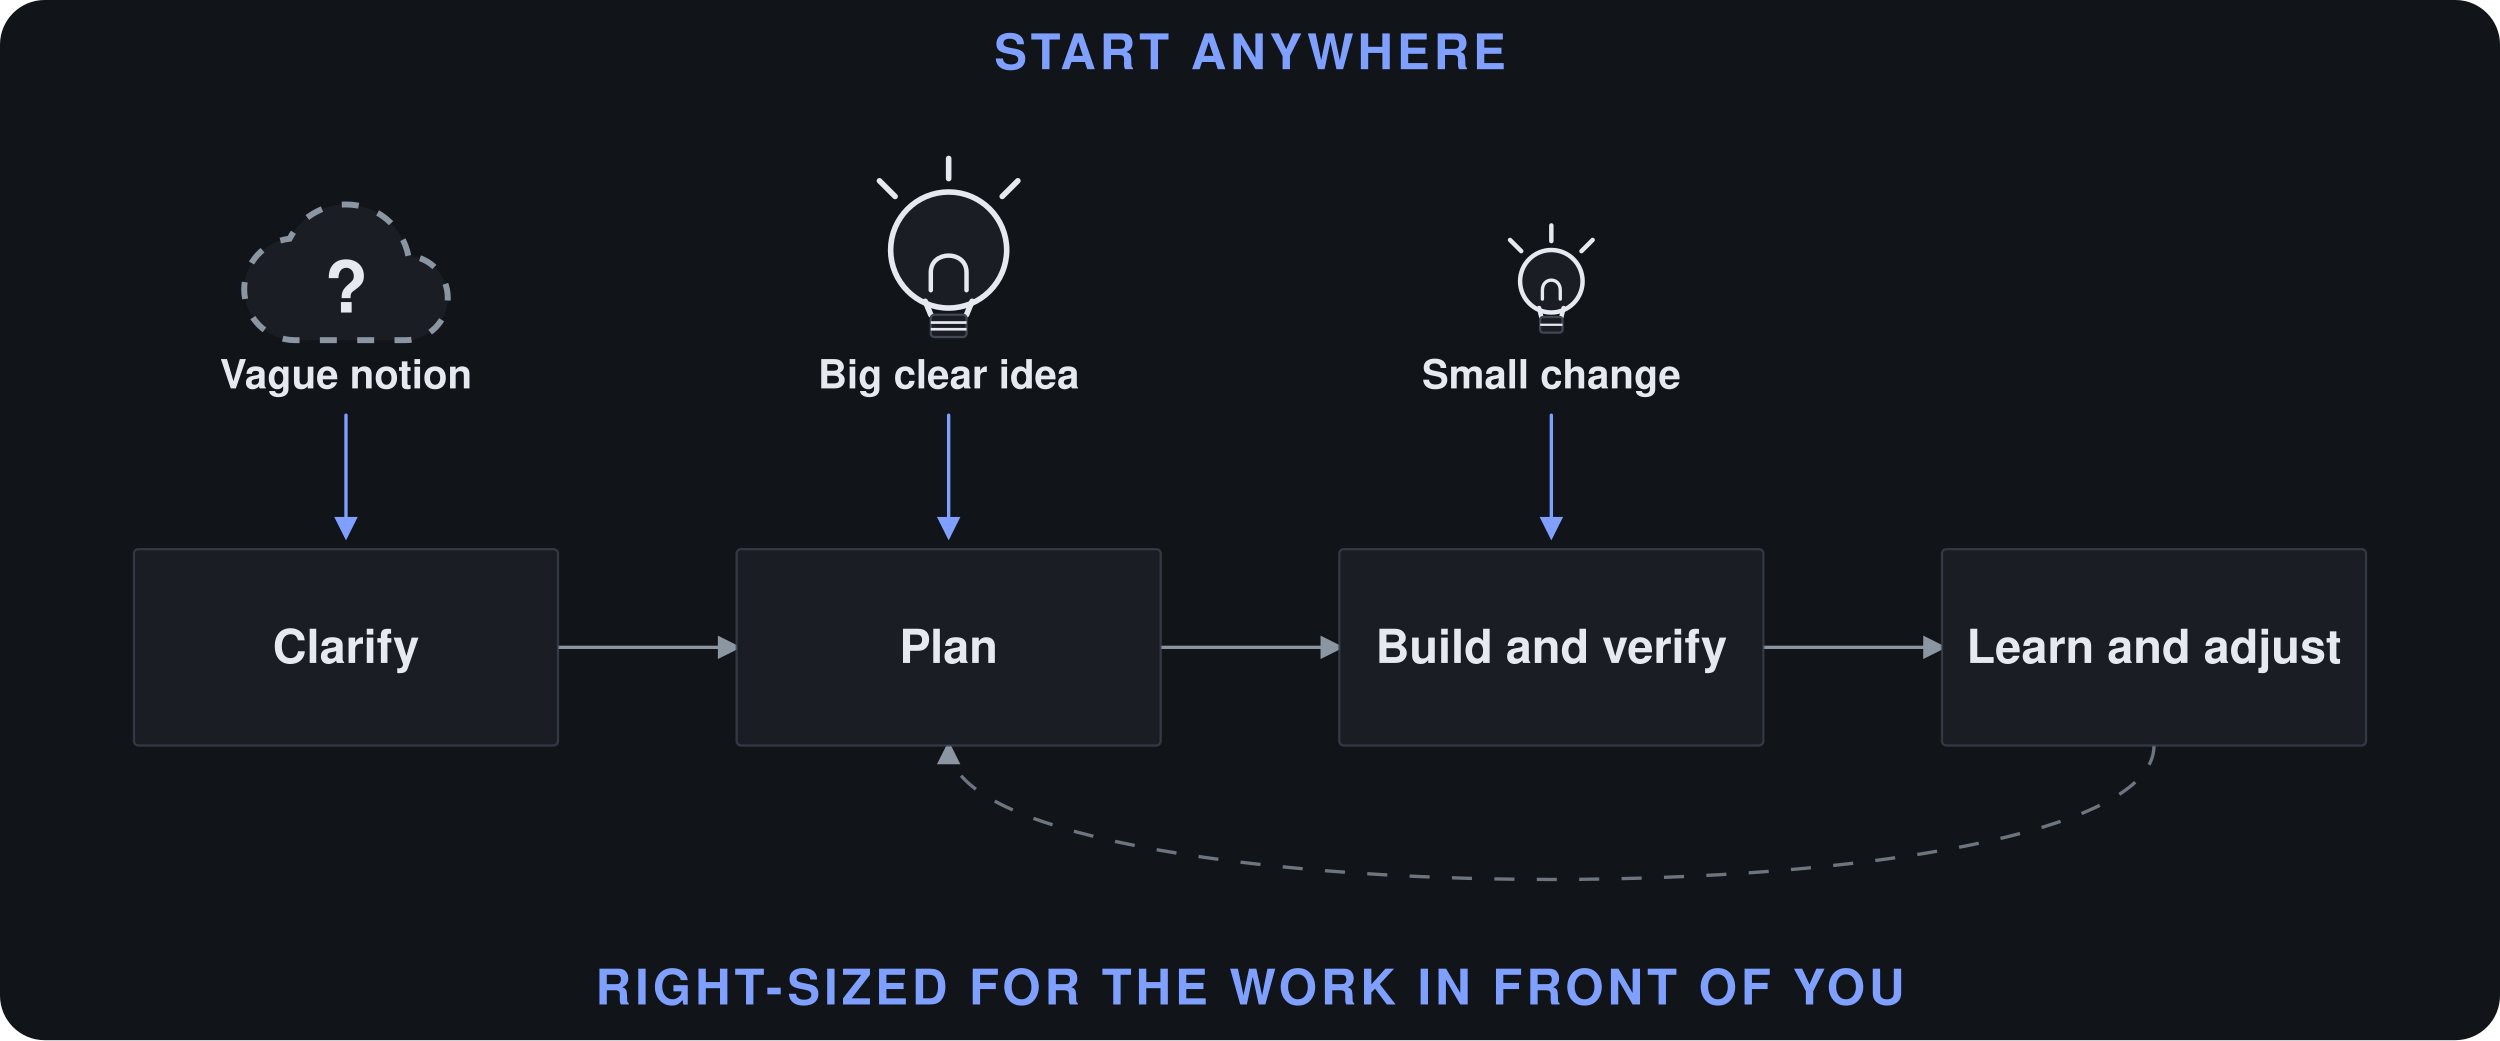
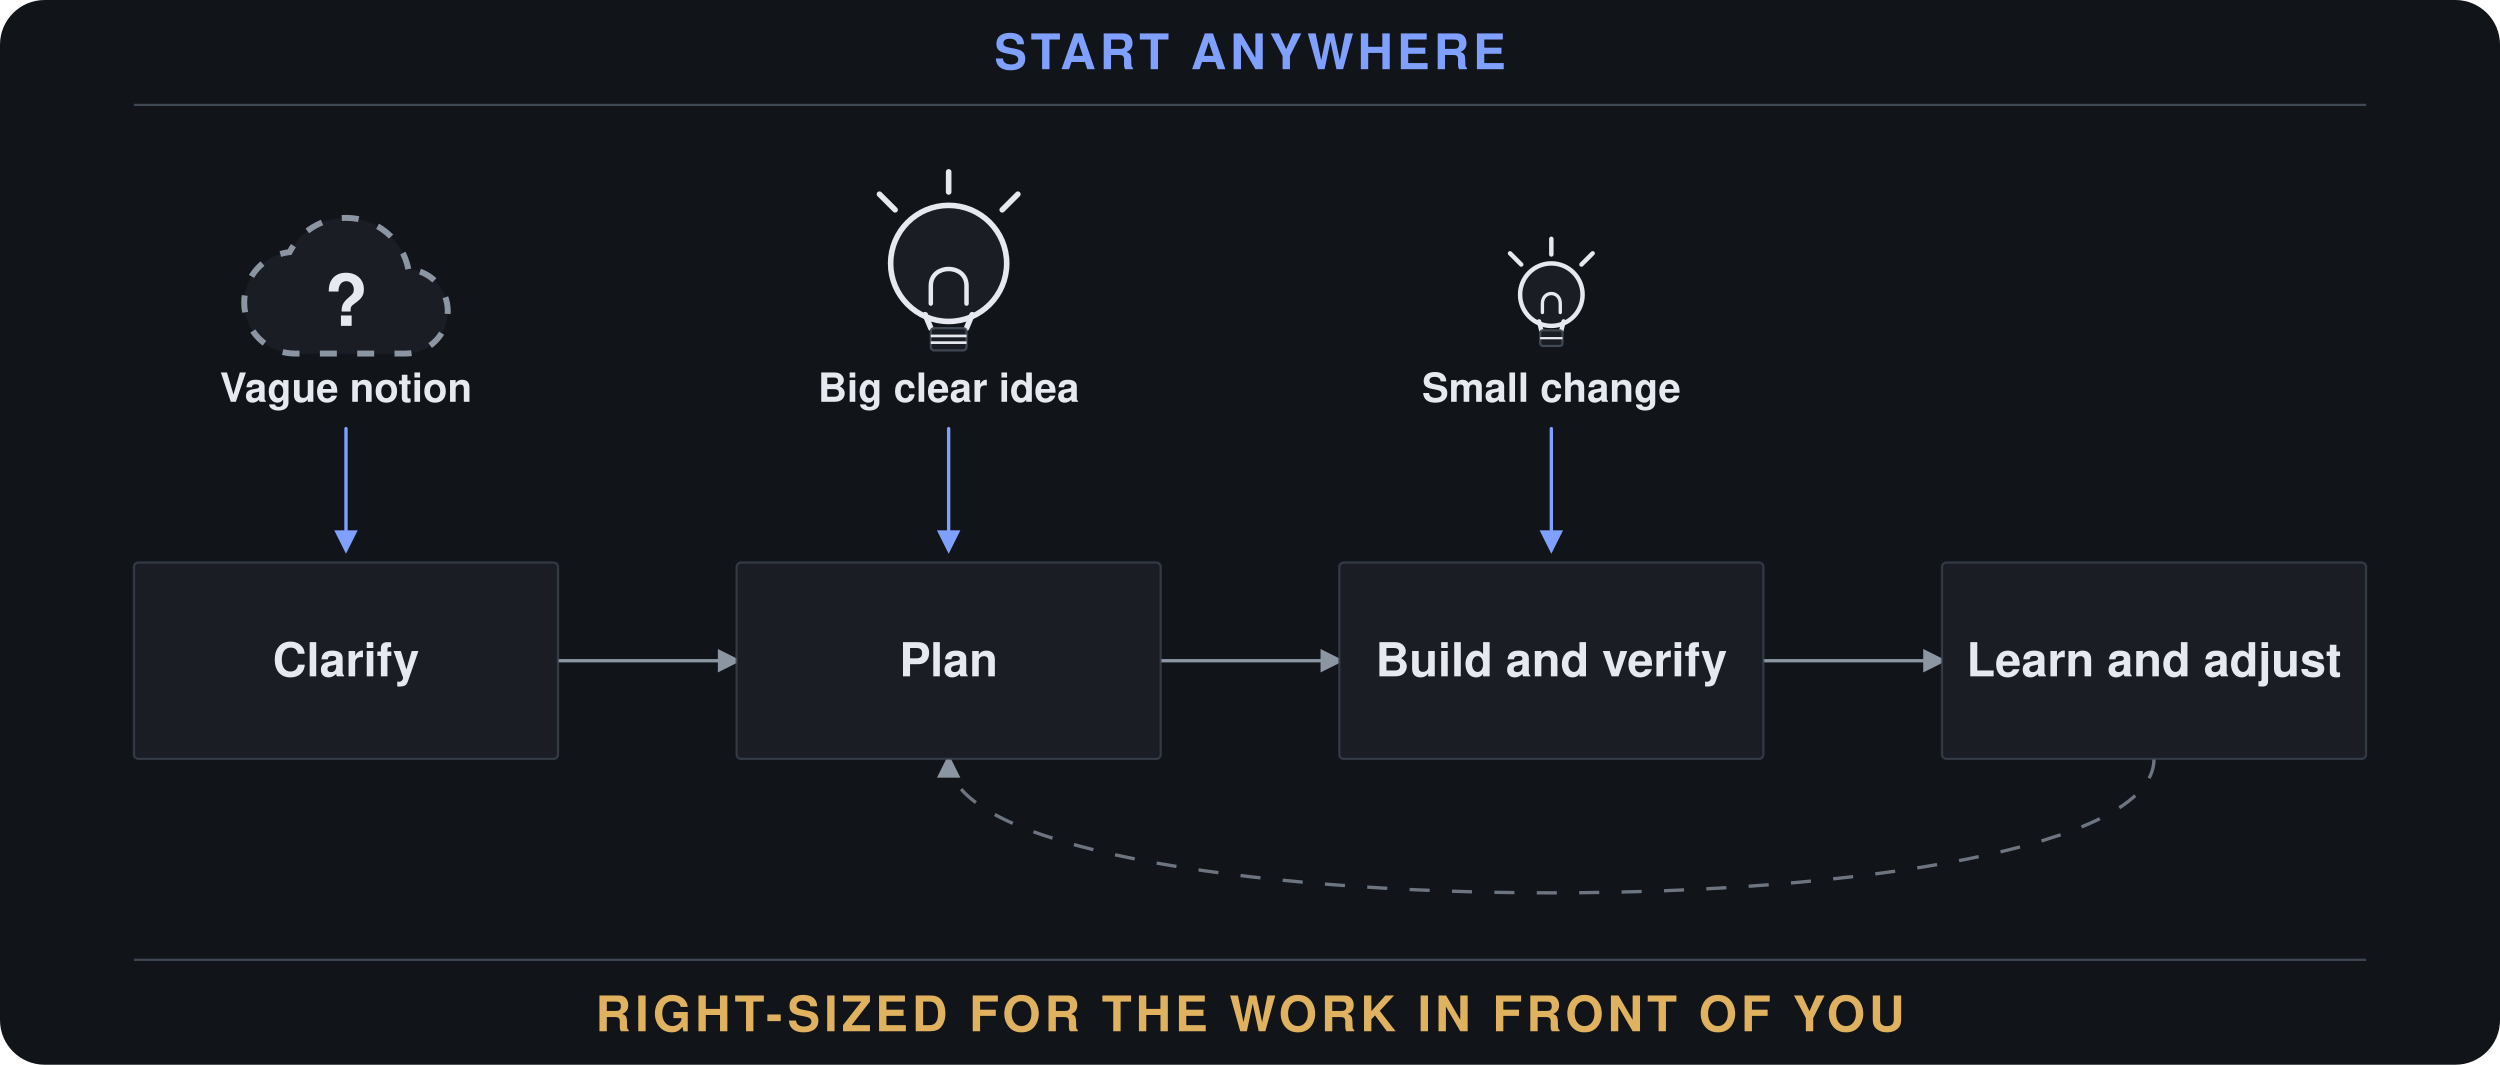
- <svg xmlns="http://www.w3.org/2000/svg" class="bmad-diagram" width="1120" height="466" viewBox="0 0 1120 466" role="img" aria-labelledby="title description">
+ <svg xmlns="http://www.w3.org/2000/svg" class="bmad-diagram" width="1120" height="477" viewBox="0 0 1120 477" role="img" aria-labelledby="title description">
  <style>
  .bmad-diagram { font-family: -apple-system, 'Segoe UI', Helvetica, Arial, sans-serif; }
  .bmad-diagram text { fill: #e6eaf0; }
  .bmad-diagram .node { fill: #1a1e24; stroke: #404854; stroke-width: 1; }
  .bmad-diagram .node.hot { stroke: #7fa0ff; }
  .bmad-diagram .gate { fill: #111418; stroke: #7fa0ff; stroke-width: 1.5; }
  .bmad-diagram .chip { fill: #1a1e24; stroke: #404854; stroke-width: 1; }
  .bmad-diagram .chip.ok { fill: rgba(111, 207, 151, 0.1); stroke: #6fcf97; }
  .bmad-diagram .chip.warn { fill: rgba(224, 178, 95, 0.1); stroke: #e0b25f; }
  .bmad-diagram .band { fill: #1a1e24; stroke: #404854; stroke-opacity: 0.28; stroke-width: 1; }
  .bmad-diagram .panel { fill: none; stroke: #404854; stroke-width: 1; stroke-dasharray: 4 4; }
  .bmad-diagram .panel-title { fill: #7fa0ff; }
  .bmad-diagram .slogan { fill: #7fa0ff; }
+   .bmad-diagram .slogan.alt { fill: #e0b25f; }
+   .bmad-diagram .rule { fill: none; stroke: #404854; stroke-width: 1; }
  .bmad-diagram .edge { fill: none; stroke: #8c96a3; stroke-width: 1.5; }
  .bmad-diagram .edge.soft { stroke-width: 1.25; stroke-dasharray: 4 4; opacity: 0.85; }
  .bmad-diagram .edge.lens { opacity: 0.5; }
  .bmad-diagram .edge.entry { stroke: #7fa0ff; }
  .bmad-diagram .head { fill: #8c96a3; }
  .bmad-diagram .head.accent { fill: #7fa0ff; }
  .bmad-diagram .glyph { fill: #8c96a3; }
  .bmad-diagram .glyph .fold { fill: #111418; opacity: 0.5; }
  .bmad-diagram .n { font-size: 14px; font-weight: 500; letter-spacing: -0.012em; text-anchor: middle; }
  .bmad-diagram .n.small { font-size: 12.5px; font-weight: 600; text-anchor: start; }
  .bmad-diagram .sub { font-size: 11.5px; fill: #8c96a3; }
  .bmad-diagram .sub.mid { text-anchor: middle; }
  .bmad-diagram .mono { font-family: ui-monospace, SFMono-Regular, Menlo, monospace; }
  .bmad-diagram .k {
    font-family: ui-monospace, SFMono-Regular, Menlo, monospace;
    font-size: 10px;
    letter-spacing: 0.09em;
    text-transform: uppercase;
    fill: #8c96a3;
  }
  </style>
-   <rect width="1120" height="466" rx="20" fill="#111418" />
+   <rect width="1120" height="477" rx="20" fill="#111418" />
  <defs>
    <marker id="arrow" viewBox="0 0 10 10" refX="8" refY="5" markerWidth="7" markerHeight="7" orient="auto-start-reverse">
      <path class="head" d="M 0 0 L 10 5 L 0 10 z" />
    </marker>
    <marker id="arrow-entry" viewBox="0 0 10 10" refX="8" refY="5" markerWidth="7" markerHeight="7" orient="auto-start-reverse">
      <path class="head accent" d="M 0 0 L 10 5 L 0 10 z" />
    </marker>
  </defs>
  <g text-anchor="middle">
    <text class="slogan" x="560" y="31" font-size="22" font-weight="700" letter-spacing="1.8" data-i18n="start-anywhere">START ANYWHERE</text>
-     <text class="slogan" x="560" y="450" font-size="22" font-weight="700" letter-spacing="1.8" data-i18n="right-sized-for-the-work-in-front-">RIGHT-SIZED FOR THE WORK IN FRONT OF YOU</text>
+     <path class="rule" d="M60 47H1060" />
+     <path class="rule" d="M60 430H1060" />
+     <text class="slogan alt" x="560" y="462" font-size="22" font-weight="700" letter-spacing="1.8" data-i18n="right-sized-for-the-work-in-front-">RIGHT-SIZED FOR THE WORK IN FRONT OF YOU</text>
  </g>
-   <g transform="translate(0 46)">
+   <g transform="translate(0 52)">
    <path class="edge entry" d="M155 140V194" stroke-linecap="round" marker-end="url(#arrow-entry)" />
    <path class="edge entry" d="M425 140V194" stroke-linecap="round" marker-end="url(#arrow-entry)" />
    <path class="edge entry" d="M695 140V194" stroke-linecap="round" marker-end="url(#arrow-entry)" />
    <path class="edge" d="M250 244H330" stroke-linecap="round" marker-end="url(#arrow)" />
    <path class="edge" d="M520 244H600" stroke-linecap="round" marker-end="url(#arrow)" />
    <path class="edge" d="M790 244H870" stroke-linecap="round" marker-end="url(#arrow)" />
    <path class="edge" d="M965 288C965 368 425 368 425 288" fill="none" stroke-opacity=".75" stroke-dasharray="9 10" marker-end="url(#arrow)" />
    <g transform="translate(155 76) scale(3.8) translate(-12 -12)">
      <path d="M19.35 10.04C18.67 6.59 15.64 4 12 4 9.11 4 6.6 5.64 5.35 8.04 2.34 8.36 0 10.91 0 14c0 3.31 2.69 6 6 6h13c2.76 0 5-2.24 5-5 0-2.64-2.05-4.78-4.65-4.96z" fill="#1a1e24" stroke="#8c96a3" stroke-width=".7" stroke-dasharray="2 2.4" />
    </g>
    <circle cx="425" cy="66" r="26" fill="#1a1e24" stroke="#e6eaf0" stroke-width="2.5" />
    <path d="M417 84V76C417 66 433 66 433 76V84" fill="none" stroke="#e6eaf0" stroke-width="2" stroke-linecap="round" />
    <path d="M414.5 89L417 95M435.5 89L433 95" stroke="#e6eaf0" stroke-width="2.5" stroke-linecap="round" />
    <rect class="node" x="417" y="95" width="16" height="10" rx="1.5" stroke="#e6eaf0" stroke-width="2.5" />
    <path d="M417 98.5H433M417 101.5H433" stroke="#e6eaf0" stroke-width="1.2" />
    <path d="M401 42L394 35M449 42L456 35M425 34V25" stroke="#e6eaf0" stroke-width="2.5" stroke-linecap="round" />
    <circle cx="695" cy="80" r="14" fill="#1a1e24" stroke="#e6eaf0" stroke-width="2" />
    <path d="M691 88V84C691 78 699 78 699 84V88" fill="none" stroke="#e6eaf0" stroke-width="1.5" stroke-linecap="round" />
    <path d="M689.5 92L690.5 96M700.5 92L699.5 96" stroke="#e6eaf0" stroke-width="2" stroke-linecap="round" />
    <rect class="node" x="690" y="96" width="10" height="7" rx="1.2" stroke="#e6eaf0" stroke-width="2" />
    <path d="M690 99.5H700" stroke="#e6eaf0" stroke-width="1" />
    <path d="M681.5 66.5L676.5 61.5M708.5 66.5L713.5 61.5M695 62V55" stroke="#e6eaf0" stroke-width="2" stroke-linecap="round" />
    <g text-anchor="middle">
      <text x="155" y="94" fill="#8c96a3" font-size="32" font-weight="700" data-i18n="label">?</text>
      <text x="155" y="128" fill="#e6eaf0" font-size="18" font-weight="600" data-i18n="vague-notion">Vague notion</text>
      <text x="425" y="128" fill="#e6eaf0" font-size="18" font-weight="600" data-i18n="big-clear-idea">Big clear idea</text>
      <text x="695" y="128" fill="#e6eaf0" font-size="18" font-weight="600" data-i18n="small-change">Small change</text>
      <g transform="translate(60 200)">
        <rect class="node" width="190" height="88" rx="2" stroke-opacity=".7" />
        <text x="95" y="51" fill="#e6eaf0" font-size="21" font-weight="600" data-i18n="clarify">Clarify</text>
      </g>
      <g transform="translate(330 200)">
        <rect class="node" width="190" height="88" rx="2" stroke-opacity=".7" />
        <text x="95" y="51" fill="#e6eaf0" font-size="21" font-weight="600" data-i18n="plan">Plan</text>
      </g>
      <g transform="translate(600 200)">
        <rect class="node" width="190" height="88" rx="2" stroke-opacity=".7" />
        <text x="95" y="51" fill="#e6eaf0" font-size="21" font-weight="600" data-i18n="build-and-verify">Build and verify</text>
      </g>
      <g transform="translate(870 200)">
        <rect class="node" width="190" height="88" rx="2" stroke-opacity=".7" />
        <text x="95" y="51" fill="#e6eaf0" font-size="21" font-weight="600" data-i18n="learn-and-adjust">Learn and adjust</text>
      </g>
    </g>
  </g>
</svg>
